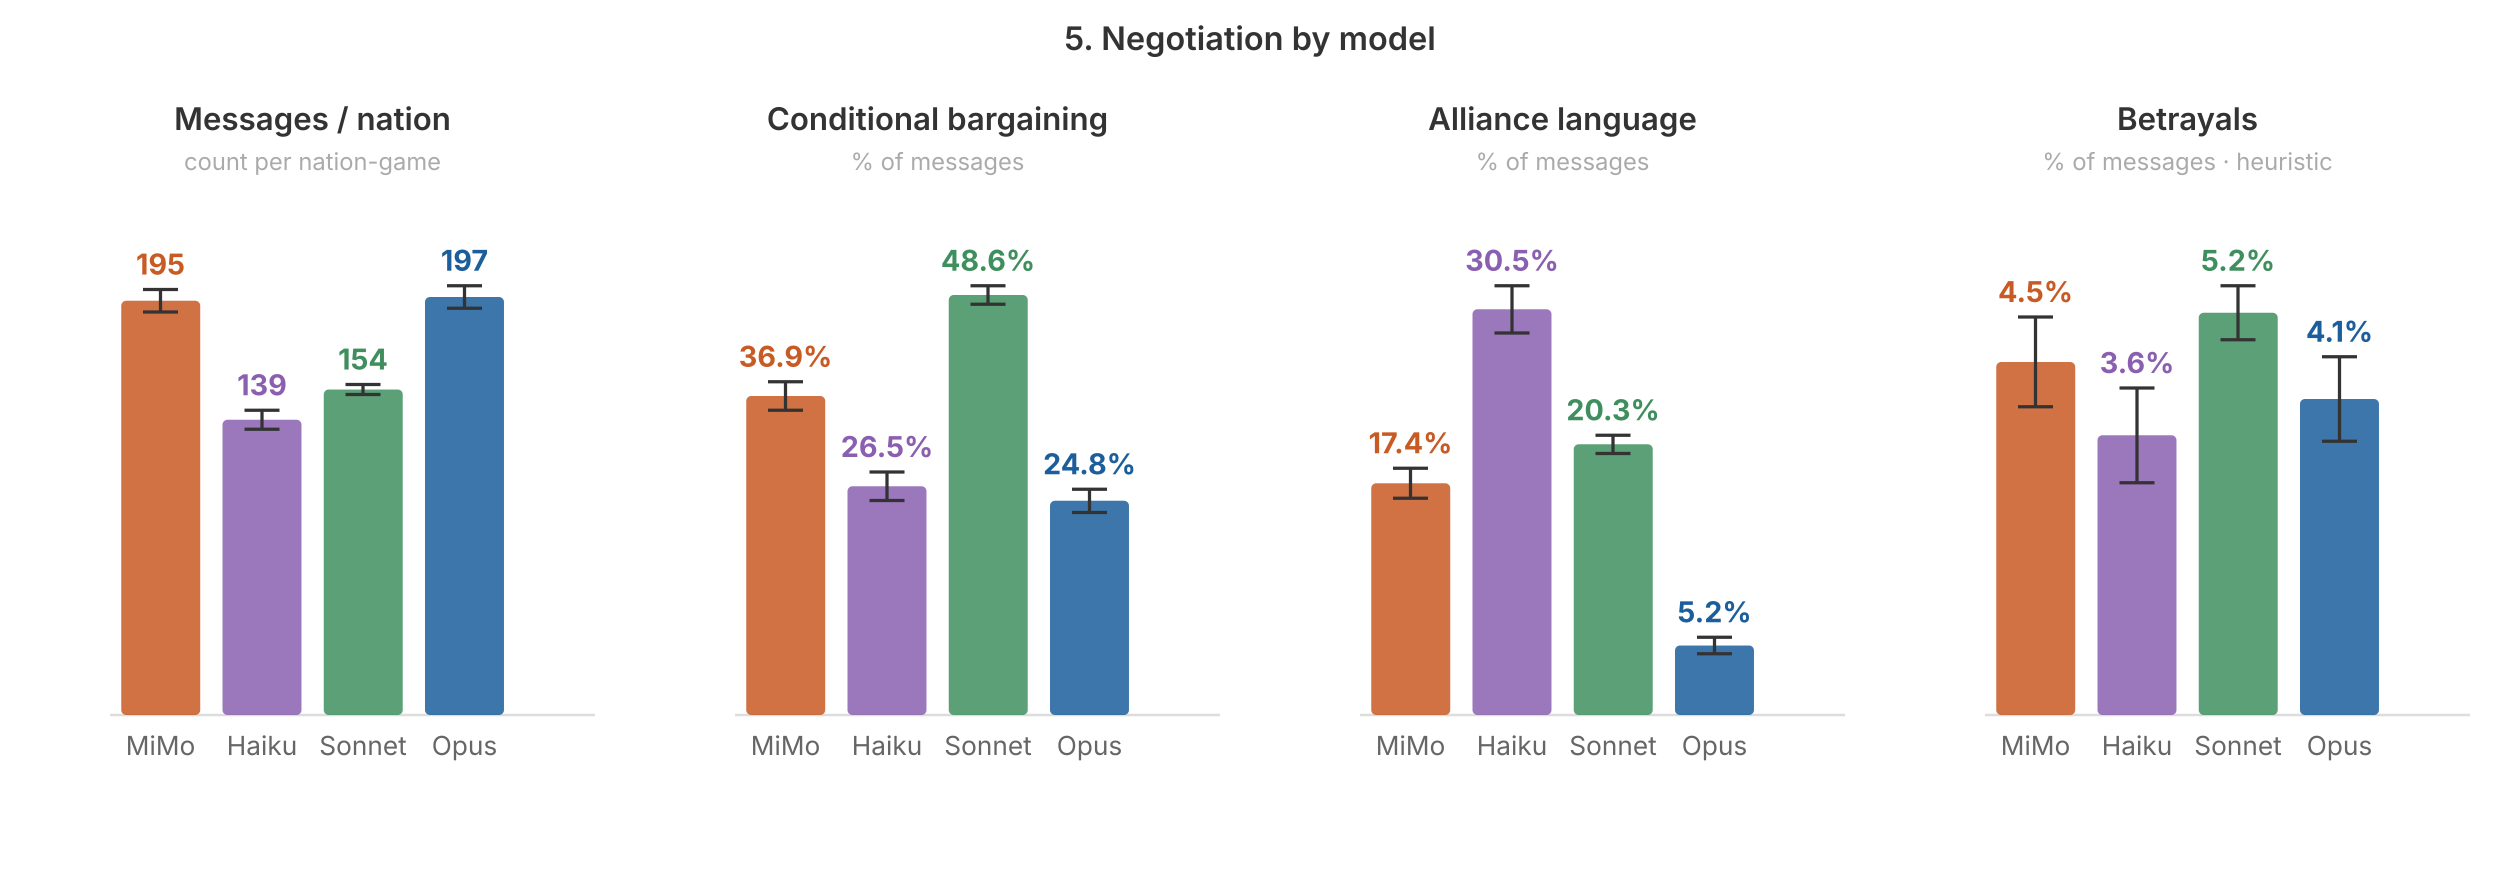
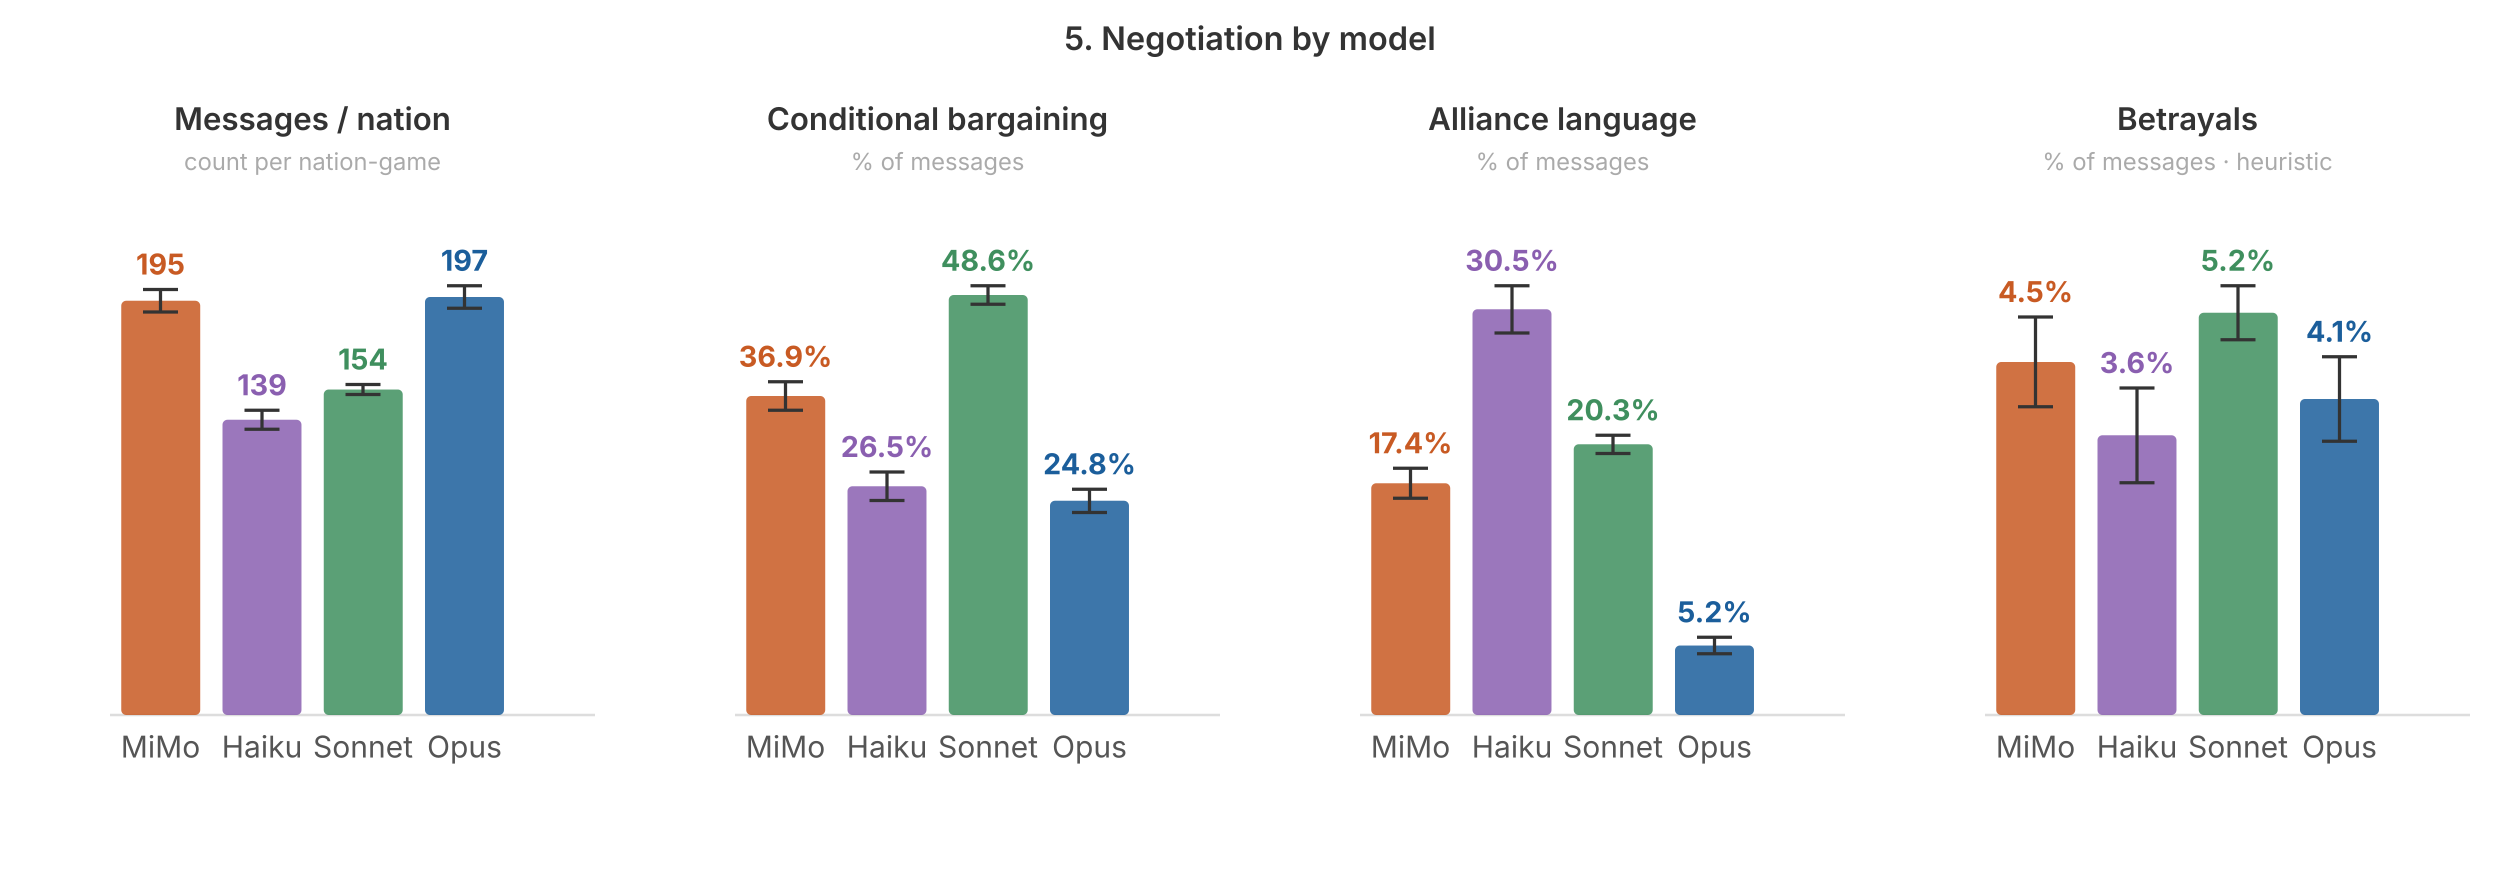
<svg xmlns="http://www.w3.org/2000/svg" viewBox="0 0 1000 350" font-family="-apple-system, system-ui, sans-serif" width="1000" height="350">
  <text x="500" y="20" text-anchor="middle" font-size="13" font-weight="600" fill="#333">5. Negotiation by model</text>
  <text x="125" y="52" text-anchor="middle" font-size="12.5" font-weight="600" fill="#333">Messages / nation</text>
  <text x="125" y="68" text-anchor="middle" font-size="9.5" fill="#aaa">count per nation-game</text>
  <line x1="44" y1="286" x2="238" y2="286" stroke="#ddd" stroke-width="1" />
  <rect x="48.5" y="120.3" width="31.59" height="165.7" rx="2" fill="#c85a23" fill-opacity="0.85" />
  <line x1="64.2" y1="115.8" x2="64.2" y2="124.8" stroke="#333" stroke-width="1.3" />
  <line x1="57.2" y1="115.8" x2="71.2" y2="115.8" stroke="#333" stroke-width="1.3" />
  <line x1="57.2" y1="124.8" x2="71.2" y2="124.8" stroke="#333" stroke-width="1.3" />
  <text x="64.2" y="109.8" text-anchor="middle" font-size="11.5" font-weight="700" fill="#c85a23">195</text>
-   <text x="64.2" y="302.0" text-anchor="middle" font-size="10.5" fill="#666">MiMo</text>
+   <text x="64.2" y="303.0" text-anchor="middle" font-size="12" fill="#555">MiMo</text>
  <rect x="89.0" y="167.9" width="31.59" height="118.1" rx="2" fill="#8a5fb0" fill-opacity="0.85" />
  <line x1="104.8" y1="164.1" x2="104.8" y2="171.7" stroke="#333" stroke-width="1.3" />
  <line x1="97.8" y1="164.1" x2="111.8" y2="164.1" stroke="#333" stroke-width="1.3" />
  <line x1="97.8" y1="171.7" x2="111.8" y2="171.7" stroke="#333" stroke-width="1.3" />
  <text x="104.8" y="158.1" text-anchor="middle" font-size="11.5" font-weight="700" fill="#8a5fb0">139</text>
-   <text x="104.8" y="302.0" text-anchor="middle" font-size="10.5" fill="#666">Haiku</text>
+   <text x="104.8" y="303.0" text-anchor="middle" font-size="12" fill="#555">Haiku</text>
  <rect x="129.5" y="155.8" width="31.59" height="130.2" rx="2" fill="#3f8f5e" fill-opacity="0.85" />
  <line x1="145.2" y1="153.8" x2="145.2" y2="157.8" stroke="#333" stroke-width="1.3" />
  <line x1="138.2" y1="153.8" x2="152.2" y2="153.8" stroke="#333" stroke-width="1.3" />
  <line x1="138.2" y1="157.8" x2="152.2" y2="157.8" stroke="#333" stroke-width="1.3" />
  <text x="145.2" y="147.8" text-anchor="middle" font-size="11.5" font-weight="700" fill="#3f8f5e">154</text>
-   <text x="145.2" y="302.0" text-anchor="middle" font-size="10.5" fill="#666">Sonnet</text>
+   <text x="145.2" y="303.0" text-anchor="middle" font-size="12" fill="#555">Sonnet</text>
  <rect x="170.0" y="118.8" width="31.59" height="167.2" rx="2" fill="#1b5e9b" fill-opacity="0.85" />
  <line x1="185.8" y1="114.3" x2="185.8" y2="123.3" stroke="#333" stroke-width="1.3" />
  <line x1="178.8" y1="114.3" x2="192.8" y2="114.3" stroke="#333" stroke-width="1.3" />
  <line x1="178.8" y1="123.3" x2="192.8" y2="123.3" stroke="#333" stroke-width="1.3" />
  <text x="185.8" y="108.3" text-anchor="middle" font-size="11.5" font-weight="700" fill="#1b5e9b">197</text>
-   <text x="185.8" y="302.0" text-anchor="middle" font-size="10.5" fill="#666">Opus</text>
+   <text x="185.8" y="303.0" text-anchor="middle" font-size="12" fill="#555">Opus</text>
  <text x="375" y="52" text-anchor="middle" font-size="12.5" font-weight="600" fill="#333">Conditional bargaining</text>
  <text x="375" y="68" text-anchor="middle" font-size="9.5" fill="#aaa">% of messages</text>
  <line x1="294" y1="286" x2="488" y2="286" stroke="#ddd" stroke-width="1" />
  <rect x="298.5" y="158.4" width="31.59" height="127.6" rx="2" fill="#c85a23" fill-opacity="0.85" />
  <line x1="314.2" y1="152.7" x2="314.2" y2="164.1" stroke="#333" stroke-width="1.3" />
  <line x1="307.2" y1="152.7" x2="321.2" y2="152.7" stroke="#333" stroke-width="1.3" />
  <line x1="307.2" y1="164.1" x2="321.2" y2="164.1" stroke="#333" stroke-width="1.3" />
  <text x="314.2" y="146.7" text-anchor="middle" font-size="11.5" font-weight="700" fill="#c85a23">36.9%</text>
-   <text x="314.2" y="302.0" text-anchor="middle" font-size="10.5" fill="#666">MiMo</text>
+   <text x="314.2" y="303.0" text-anchor="middle" font-size="12" fill="#555">MiMo</text>
  <rect x="339.0" y="194.5" width="31.59" height="91.5" rx="2" fill="#8a5fb0" fill-opacity="0.85" />
  <line x1="354.8" y1="188.8" x2="354.8" y2="200.2" stroke="#333" stroke-width="1.3" />
  <line x1="347.8" y1="188.8" x2="361.8" y2="188.8" stroke="#333" stroke-width="1.3" />
  <line x1="347.8" y1="200.2" x2="361.8" y2="200.2" stroke="#333" stroke-width="1.3" />
  <text x="354.8" y="182.8" text-anchor="middle" font-size="11.5" font-weight="700" fill="#8a5fb0">26.5%</text>
-   <text x="354.8" y="302.0" text-anchor="middle" font-size="10.5" fill="#666">Haiku</text>
+   <text x="354.8" y="303.0" text-anchor="middle" font-size="12" fill="#555">Haiku</text>
  <rect x="379.5" y="118.0" width="31.59" height="168.0" rx="2" fill="#3f8f5e" fill-opacity="0.85" />
  <line x1="395.2" y1="114.3" x2="395.2" y2="121.7" stroke="#333" stroke-width="1.3" />
  <line x1="388.2" y1="114.3" x2="402.2" y2="114.3" stroke="#333" stroke-width="1.3" />
  <line x1="388.2" y1="121.7" x2="402.2" y2="121.7" stroke="#333" stroke-width="1.3" />
  <text x="395.2" y="108.3" text-anchor="middle" font-size="11.5" font-weight="700" fill="#3f8f5e">48.6%</text>
-   <text x="395.2" y="302.0" text-anchor="middle" font-size="10.5" fill="#666">Sonnet</text>
+   <text x="395.2" y="303.0" text-anchor="middle" font-size="12" fill="#555">Sonnet</text>
  <rect x="420.0" y="200.3" width="31.59" height="85.7" rx="2" fill="#1b5e9b" fill-opacity="0.85" />
  <line x1="435.8" y1="195.7" x2="435.8" y2="205.0" stroke="#333" stroke-width="1.3" />
  <line x1="428.8" y1="195.7" x2="442.8" y2="195.7" stroke="#333" stroke-width="1.3" />
  <line x1="428.8" y1="205.0" x2="442.8" y2="205.0" stroke="#333" stroke-width="1.3" />
  <text x="435.8" y="189.7" text-anchor="middle" font-size="11.5" font-weight="700" fill="#1b5e9b">24.8%</text>
-   <text x="435.8" y="302.0" text-anchor="middle" font-size="10.5" fill="#666">Opus</text>
+   <text x="435.8" y="303.0" text-anchor="middle" font-size="12" fill="#555">Opus</text>
  <text x="625" y="52" text-anchor="middle" font-size="12.5" font-weight="600" fill="#333">Alliance language</text>
  <text x="625" y="68" text-anchor="middle" font-size="9.5" fill="#aaa">% of messages</text>
  <line x1="544" y1="286" x2="738" y2="286" stroke="#ddd" stroke-width="1" />
  <rect x="548.5" y="193.3" width="31.59" height="92.7" rx="2" fill="#c85a23" fill-opacity="0.85" />
  <line x1="564.2" y1="187.3" x2="564.2" y2="199.3" stroke="#333" stroke-width="1.3" />
  <line x1="557.2" y1="187.3" x2="571.2" y2="187.3" stroke="#333" stroke-width="1.3" />
  <line x1="557.2" y1="199.3" x2="571.2" y2="199.3" stroke="#333" stroke-width="1.3" />
  <text x="564.2" y="181.3" text-anchor="middle" font-size="11.5" font-weight="700" fill="#c85a23">17.4%</text>
-   <text x="564.2" y="302.0" text-anchor="middle" font-size="10.5" fill="#666">MiMo</text>
+   <text x="564.2" y="303.0" text-anchor="middle" font-size="12" fill="#555">MiMo</text>
  <rect x="589.0" y="123.7" width="31.59" height="162.3" rx="2" fill="#8a5fb0" fill-opacity="0.85" />
  <line x1="604.8" y1="114.3" x2="604.8" y2="133.2" stroke="#333" stroke-width="1.3" />
  <line x1="597.8" y1="114.3" x2="611.8" y2="114.3" stroke="#333" stroke-width="1.3" />
  <line x1="597.8" y1="133.2" x2="611.8" y2="133.2" stroke="#333" stroke-width="1.3" />
  <text x="604.8" y="108.3" text-anchor="middle" font-size="11.5" font-weight="700" fill="#8a5fb0">30.5%</text>
-   <text x="604.8" y="302.0" text-anchor="middle" font-size="10.5" fill="#666">Haiku</text>
+   <text x="604.8" y="303.0" text-anchor="middle" font-size="12" fill="#555">Haiku</text>
  <rect x="629.5" y="177.7" width="31.59" height="108.3" rx="2" fill="#3f8f5e" fill-opacity="0.85" />
  <line x1="645.2" y1="174.1" x2="645.2" y2="181.4" stroke="#333" stroke-width="1.3" />
  <line x1="638.2" y1="174.1" x2="652.2" y2="174.1" stroke="#333" stroke-width="1.3" />
  <line x1="638.2" y1="181.4" x2="652.2" y2="181.4" stroke="#333" stroke-width="1.3" />
  <text x="645.2" y="168.1" text-anchor="middle" font-size="11.5" font-weight="700" fill="#3f8f5e">20.3%</text>
-   <text x="645.2" y="302.0" text-anchor="middle" font-size="10.5" fill="#666">Sonnet</text>
+   <text x="645.2" y="303.0" text-anchor="middle" font-size="12" fill="#555">Sonnet</text>
  <rect x="670.0" y="258.2" width="31.59" height="27.8" rx="2" fill="#1b5e9b" fill-opacity="0.85" />
  <line x1="685.8" y1="254.9" x2="685.8" y2="261.5" stroke="#333" stroke-width="1.3" />
  <line x1="678.8" y1="254.9" x2="692.8" y2="254.9" stroke="#333" stroke-width="1.3" />
  <line x1="678.8" y1="261.5" x2="692.8" y2="261.5" stroke="#333" stroke-width="1.3" />
  <text x="685.8" y="248.9" text-anchor="middle" font-size="11.5" font-weight="700" fill="#1b5e9b">5.2%</text>
-   <text x="685.8" y="302.0" text-anchor="middle" font-size="10.5" fill="#666">Opus</text>
+   <text x="685.8" y="303.0" text-anchor="middle" font-size="12" fill="#555">Opus</text>
  <text x="875" y="52" text-anchor="middle" font-size="12.5" font-weight="600" fill="#333">Betrayals</text>
  <text x="875" y="68" text-anchor="middle" font-size="9.5" fill="#aaa">% of messages · heuristic</text>
  <line x1="794" y1="286" x2="988" y2="286" stroke="#ddd" stroke-width="1" />
  <rect x="798.5" y="144.8" width="31.59" height="141.2" rx="2" fill="#c85a23" fill-opacity="0.85" />
  <line x1="814.2" y1="126.8" x2="814.2" y2="162.7" stroke="#333" stroke-width="1.3" />
  <line x1="807.2" y1="126.8" x2="821.2" y2="126.8" stroke="#333" stroke-width="1.3" />
  <line x1="807.2" y1="162.7" x2="821.2" y2="162.7" stroke="#333" stroke-width="1.3" />
  <text x="814.2" y="120.8" text-anchor="middle" font-size="11.5" font-weight="700" fill="#c85a23">4.5%</text>
-   <text x="814.2" y="302.0" text-anchor="middle" font-size="10.5" fill="#666">MiMo</text>
+   <text x="814.2" y="303.0" text-anchor="middle" font-size="12" fill="#555">MiMo</text>
  <rect x="839.0" y="174.1" width="31.59" height="111.9" rx="2" fill="#8a5fb0" fill-opacity="0.85" />
  <line x1="854.8" y1="155.2" x2="854.8" y2="193.1" stroke="#333" stroke-width="1.3" />
  <line x1="847.8" y1="155.2" x2="861.8" y2="155.2" stroke="#333" stroke-width="1.3" />
  <line x1="847.8" y1="193.1" x2="861.8" y2="193.1" stroke="#333" stroke-width="1.3" />
  <text x="854.8" y="149.2" text-anchor="middle" font-size="11.5" font-weight="700" fill="#8a5fb0">3.6%</text>
-   <text x="854.8" y="302.0" text-anchor="middle" font-size="10.5" fill="#666">Haiku</text>
+   <text x="854.8" y="303.0" text-anchor="middle" font-size="12" fill="#555">Haiku</text>
  <rect x="879.5" y="125.1" width="31.59" height="160.9" rx="2" fill="#3f8f5e" fill-opacity="0.85" />
  <line x1="895.2" y1="114.3" x2="895.2" y2="135.9" stroke="#333" stroke-width="1.3" />
  <line x1="888.2" y1="114.3" x2="902.2" y2="114.3" stroke="#333" stroke-width="1.3" />
  <line x1="888.2" y1="135.9" x2="902.2" y2="135.9" stroke="#333" stroke-width="1.3" />
  <text x="895.2" y="108.3" text-anchor="middle" font-size="11.5" font-weight="700" fill="#3f8f5e">5.2%</text>
-   <text x="895.2" y="302.0" text-anchor="middle" font-size="10.5" fill="#666">Sonnet</text>
+   <text x="895.2" y="303.0" text-anchor="middle" font-size="12" fill="#555">Sonnet</text>
  <rect x="920.0" y="159.6" width="31.59" height="126.4" rx="2" fill="#1b5e9b" fill-opacity="0.85" />
  <line x1="935.8" y1="142.7" x2="935.8" y2="176.5" stroke="#333" stroke-width="1.3" />
  <line x1="928.8" y1="142.7" x2="942.8" y2="142.7" stroke="#333" stroke-width="1.3" />
  <line x1="928.8" y1="176.5" x2="942.8" y2="176.5" stroke="#333" stroke-width="1.3" />
  <text x="935.8" y="136.7" text-anchor="middle" font-size="11.5" font-weight="700" fill="#1b5e9b">4.1%</text>
-   <text x="935.8" y="302.0" text-anchor="middle" font-size="10.5" fill="#666">Opus</text>
+   <text x="935.8" y="303.0" text-anchor="middle" font-size="12" fill="#555">Opus</text>
</svg>
